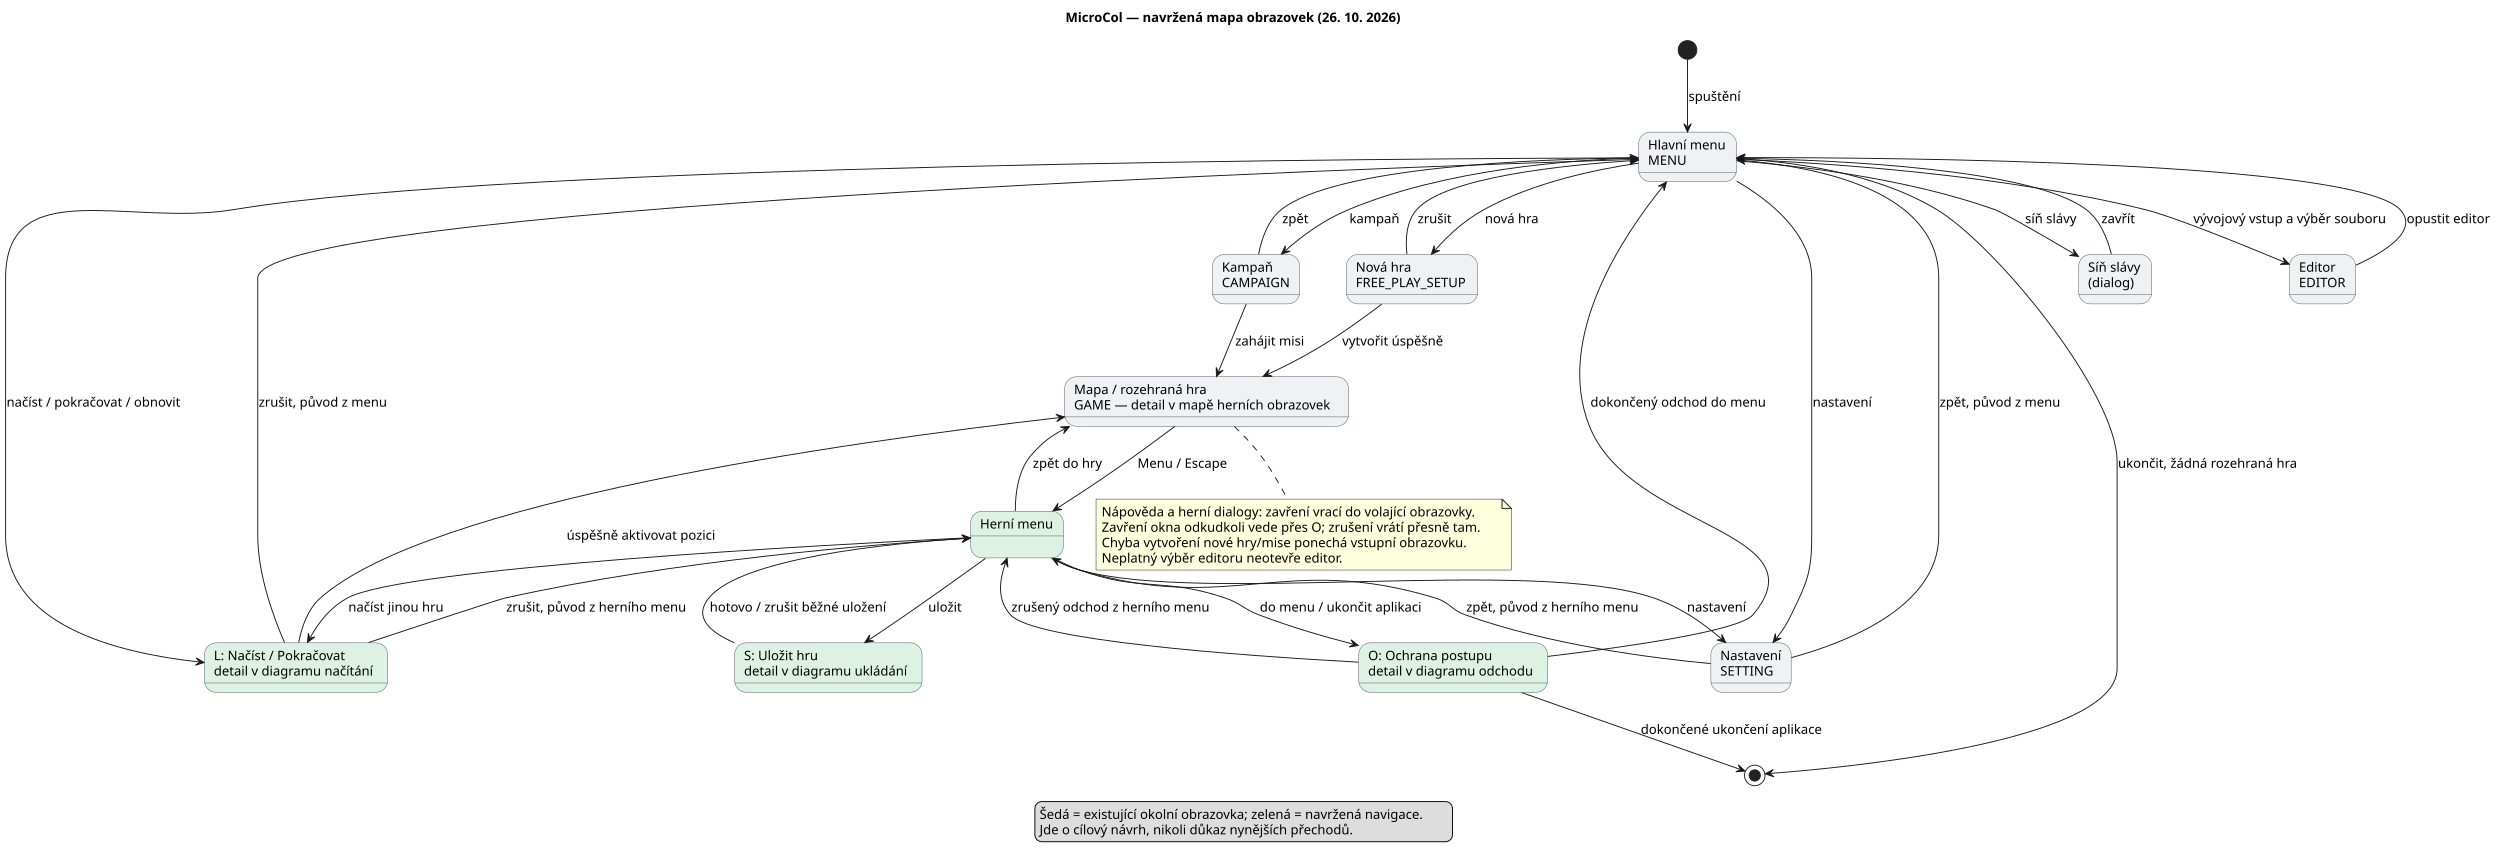
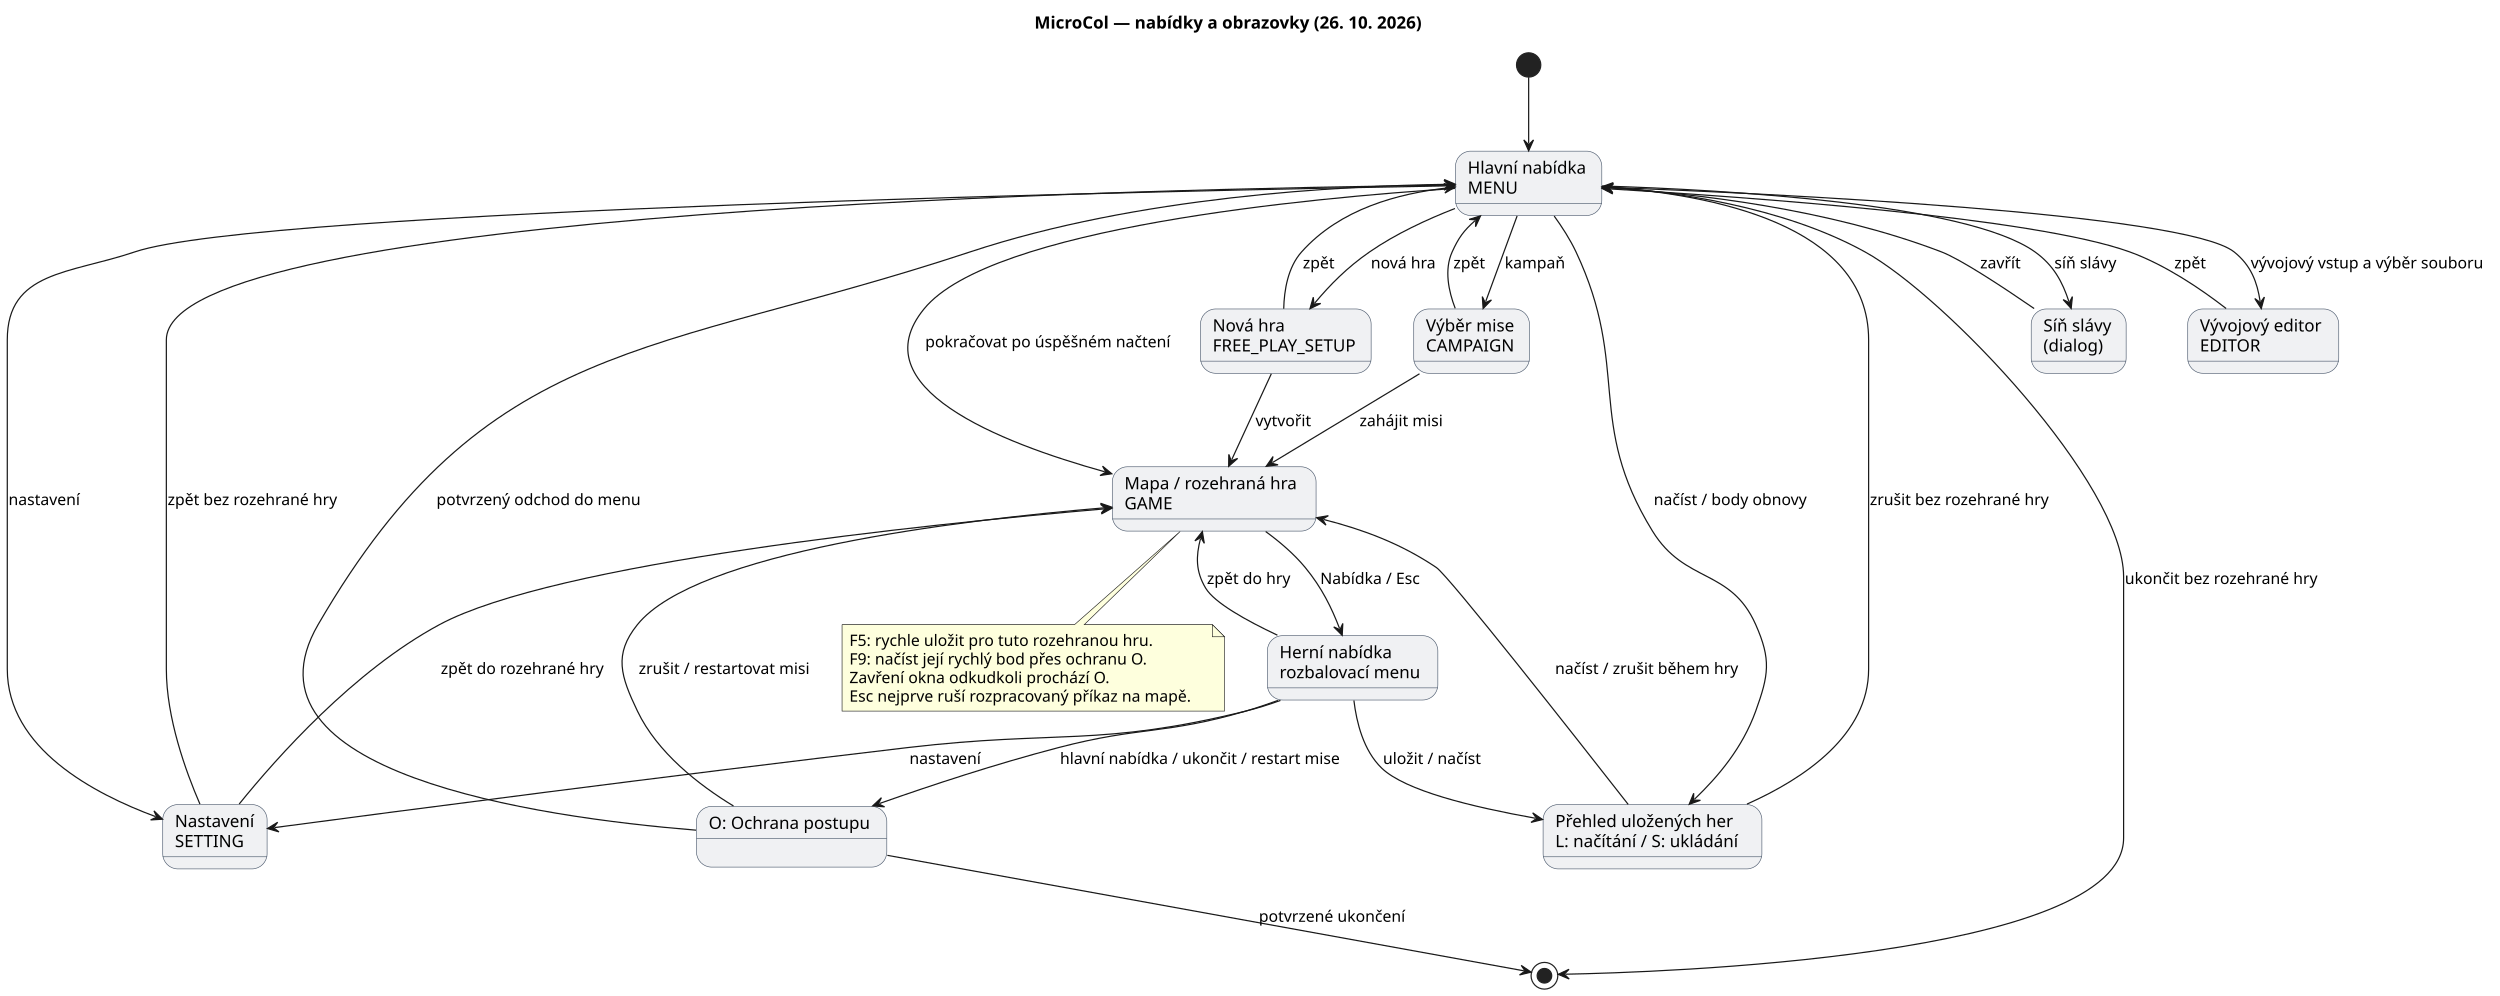
- <svg xmlns="http://www.w3.org/2000/svg" contentStyleType="text/css" data-diagram-type="STATE" height="921px" preserveAspectRatio="none" style="width:2677px;height:921px;background:#FFFFFF;" version="1.1" viewBox="0 0 2677 921" width="2677px" zoomAndPan="magnify">
+ <svg xmlns="http://www.w3.org/2000/svg" contentStyleType="text/css" data-diagram-type="STATE" height="820px" preserveAspectRatio="none" style="width:2059px;height:820px;background:#FFFFFF;" version="1.1" viewBox="0 0 2059 820" width="2059px" zoomAndPan="magnify">
  <defs />
  <g>
    <g class="title" data-source-line="1">
-       <text fill="#000000" font-family="sans-serif" font-size="14" font-weight="bold" lengthAdjust="spacing" textLength="381.664" x="1140.902" y="23.535">MicroCol — navržená mapa obrazovek (26. 10. 2026)</text>
-     </g>
-     <g>
-       <rect fill="#F0F1F3" height="52.977" rx="12.5" ry="12.5" style="stroke:#475569;stroke-width:0.5;" width="104.725" x="1754.64" y="141.488" />
-       <line style="stroke:#475569;stroke-width:0.5;" x1="1754.64" x2="1859.365" y1="184.465" y2="184.465" />
-       <text fill="#000000" font-family="sans-serif" font-size="14" lengthAdjust="spacing" textLength="84.725" x="1764.64" y="160.023">Hlavní menu</text>
-       <text fill="#000000" font-family="sans-serif" font-size="14" lengthAdjust="spacing" textLength="39.69" x="1764.64" y="176.512">MENU</text>
-     </g>
-     <g>
-       <rect fill="#F0F1F3" height="52.977" rx="12.5" ry="12.5" style="stroke:#475569;stroke-width:0.5;" width="140.538" x="1441.73" y="272.468" />
-       <line style="stroke:#475569;stroke-width:0.5;" x1="1441.73" x2="1582.268" y1="315.445" y2="315.445" />
-       <text fill="#000000" font-family="sans-serif" font-size="14" lengthAdjust="spacing" textLength="60.498" x="1451.73" y="291.003">Nová hra</text>
-       <text fill="#000000" font-family="sans-serif" font-size="14" lengthAdjust="spacing" textLength="120.538" x="1451.73" y="307.492">FREE_PLAY_SETUP</text>
-     </g>
-     <g>
-       <rect fill="#F0F1F3" height="52.977" rx="12.5" ry="12.5" style="stroke:#475569;stroke-width:0.5;" width="93.295" x="1298.35" y="272.468" />
-       <line style="stroke:#475569;stroke-width:0.5;" x1="1298.35" x2="1391.645" y1="315.445" y2="315.445" />
-       <text fill="#000000" font-family="sans-serif" font-size="14" lengthAdjust="spacing" textLength="55.173" x="1308.35" y="291.003">Kampaň</text>
-       <text fill="#000000" font-family="sans-serif" font-size="14" lengthAdjust="spacing" textLength="73.295" x="1308.35" y="307.492">CAMPAIGN</text>
-     </g>
-     <g>
-       <rect fill="#F0F1F3" height="52.977" rx="12.5" ry="12.5" style="stroke:#475569;stroke-width:0.5;" width="85.96" x="1832.02" y="688.368" />
-       <line style="stroke:#475569;stroke-width:0.5;" x1="1832.02" x2="1917.98" y1="731.345" y2="731.345" />
-       <text fill="#000000" font-family="sans-serif" font-size="14" lengthAdjust="spacing" textLength="65.96" x="1842.02" y="706.903">Nastavení</text>
-       <text fill="#000000" font-family="sans-serif" font-size="14" lengthAdjust="spacing" textLength="57.326" x="1842.02" y="723.392">SETTING</text>
-     </g>
-     <g>
-       <rect fill="#F0F1F3" height="52.977" rx="12.5" ry="12.5" style="stroke:#475569;stroke-width:0.5;" width="78.181" x="2225.91" y="272.468" />
-       <line style="stroke:#475569;stroke-width:0.5;" x1="2225.91" x2="2304.091" y1="315.445" y2="315.445" />
-       <text fill="#000000" font-family="sans-serif" font-size="14" lengthAdjust="spacing" textLength="58.181" x="2235.91" y="291.003">Síň slávy</text>
-       <text fill="#000000" font-family="sans-serif" font-size="14" lengthAdjust="spacing" textLength="51.071" x="2235.91" y="307.492">(dialog)</text>
-     </g>
-     <g>
-       <rect fill="#DDF2E3" height="52.977" rx="12.5" ry="12.5" style="stroke:#475569;stroke-width:0.5;" width="196.087" x="218.96" y="688.368" />
-       <line style="stroke:#475569;stroke-width:0.5;" x1="218.96" x2="415.047" y1="731.345" y2="731.345" />
-       <text fill="#000000" font-family="sans-serif" font-size="14" lengthAdjust="spacing" textLength="148.155" x="228.96" y="706.903">L: Načíst / Pokračovat</text>
-       <text fill="#000000" font-family="sans-serif" font-size="14" lengthAdjust="spacing" textLength="176.087" x="228.96" y="723.392">detail v diagramu načítání</text>
-     </g>
-     <g>
-       <rect fill="#F0F1F3" height="52.977" rx="12.5" ry="12.5" style="stroke:#475569;stroke-width:0.5;" width="70.689" x="2451.66" y="272.468" />
-       <line style="stroke:#475569;stroke-width:0.5;" x1="2451.66" x2="2522.349" y1="315.445" y2="315.445" />
-       <text fill="#000000" font-family="sans-serif" font-size="14" lengthAdjust="spacing" textLength="40.011" x="2461.66" y="291.003">Editor</text>
-       <text fill="#000000" font-family="sans-serif" font-size="14" lengthAdjust="spacing" textLength="50.688" x="2461.66" y="307.492">EDITOR</text>
-     </g>
-     <g>
-       <rect fill="#F0F1F3" height="52.977" rx="12.5" ry="12.5" style="stroke:#475569;stroke-width:0.5;" width="303.869" x="1140.07" y="403.438" />
-       <line style="stroke:#475569;stroke-width:0.5;" x1="1140.07" x2="1443.939" y1="446.415" y2="446.415" />
-       <text fill="#000000" font-family="sans-serif" font-size="14" lengthAdjust="spacing" textLength="147.834" x="1150.07" y="421.973">Mapa / rozehraná hra</text>
-       <text fill="#000000" font-family="sans-serif" font-size="14" lengthAdjust="spacing" textLength="283.869" x="1150.07" y="438.462">GAME — detail v mapě herních obrazovek</text>
-     </g>
-     <g>
-       <rect fill="#DDF2E3" height="50" rx="12.5" ry="12.5" style="stroke:#475569;stroke-width:0.5;" width="99.228" x="1039.39" y="547.398" />
-       <line style="stroke:#475569;stroke-width:0.5;" x1="1039.39" x2="1138.619" y1="573.887" y2="573.887" />
-       <text fill="#000000" font-family="sans-serif" font-size="14" lengthAdjust="spacing" textLength="79.228" x="1049.39" y="565.933">Herní menu</text>
-     </g>
-     <g>
-       <rect fill="#DDF2E3" height="52.977" rx="12.5" ry="12.5" style="stroke:#475569;stroke-width:0.5;" width="200.674" x="786.66" y="688.368" />
-       <line style="stroke:#475569;stroke-width:0.5;" x1="786.66" x2="987.334" y1="731.345" y2="731.345" />
-       <text fill="#000000" font-family="sans-serif" font-size="14" lengthAdjust="spacing" textLength="83.59" x="796.66" y="706.903">S: Uložit hru</text>
-       <text fill="#000000" font-family="sans-serif" font-size="14" lengthAdjust="spacing" textLength="180.674" x="796.66" y="723.392">detail v diagramu ukládání</text>
-     </g>
-     <g>
-       <rect fill="#DDF2E3" height="52.977" rx="12.5" ry="12.5" style="stroke:#475569;stroke-width:0.5;" width="202.116" x="1454.94" y="688.368" />
-       <line style="stroke:#475569;stroke-width:0.5;" x1="1454.94" x2="1657.056" y1="731.345" y2="731.345" />
-       <text fill="#000000" font-family="sans-serif" font-size="14" lengthAdjust="spacing" textLength="136.753" x="1464.94" y="706.903">O: Ochrana postupu</text>
-       <text fill="#000000" font-family="sans-serif" font-size="14" lengthAdjust="spacing" textLength="182.116" x="1464.94" y="723.392">detail v diagramu odchodu</text>
-     </g>
-     <ellipse cx="1807" cy="53.488" fill="#222222" rx="10" ry="10" style="stroke:#222222;stroke-width:1;" />
-     <ellipse cx="1879" cy="830.348" fill="none" rx="11" ry="11" style="stroke:#222222;stroke-width:1;" />
-     <ellipse cx="1879" cy="830.348" fill="#222222" rx="6" ry="6" style="stroke:#222222;stroke-width:1;" />
-     <g class="entity" data-qualified-name="GMN2" data-source-line="52" id="ent0003">
-       <path d="M1173.64,534.418 L1173.64,610.371 L1618.359,610.371 L1618.359,544.418 L1608.359,534.418 L1173.64,534.418" fill="#FEFFDD" style="stroke:#181818;stroke-width:0.5;" />
-       <path d="M1608.359,534.418 L1608.359,544.418 L1618.359,544.418 L1608.359,534.418" fill="#FEFFDD" style="stroke:#181818;stroke-width:1;" />
-       <text fill="#000000" font-family="sans-serif" font-size="14" lengthAdjust="spacing" textLength="419.323" x="1179.64" y="552.953">Nápověda a herní dialogy: zavření vrací do volající obrazovky.</text>
-       <text fill="#000000" font-family="sans-serif" font-size="14" lengthAdjust="spacing" textLength="423.719" x="1179.64" y="569.442">Zavření okna odkudkoli vede přes O; zrušení vrátí přesně tam.</text>
-       <text fill="#000000" font-family="sans-serif" font-size="14" lengthAdjust="spacing" textLength="407.565" x="1179.64" y="585.93">Chyba vytvoření nové hry/mise ponechá vstupní obrazovku.</text>
-       <text fill="#000000" font-family="sans-serif" font-size="14" lengthAdjust="spacing" textLength="267.053" x="1179.64" y="602.418">Neplatný výběr editoru neotevře editor.</text>
-     </g>
-     <g class="link" data-entity-1="ent0002" data-entity-2="ent0002" data-link-type="dependency" data-source-line="22" id="lnk3">
-       <path d="M1807,63.698 C1807,80.488 1807,110.628 1807,135.378" fill="none" id="*start*-to-Main" style="stroke:#181818;stroke-width:1;" />
-       <polygon fill="#181818" points="1807,141.378,1811,132.378,1807,136.378,1803,132.378,1807,141.378" style="stroke:#181818;stroke-width:1;" />
-       <text fill="#000000" font-family="sans-serif" font-size="14" lengthAdjust="spacing" textLength="57.545" x="1808" y="108.023">spuštění</text>
-     </g>
-     <g class="link" data-entity-1="ent0002" data-entity-2="ent0003" data-link-type="dependency" data-source-line="23" id="lnk4">
-       <path d="M1754.46,174.708 C1708.49,181.448 1641.1,195.618 1589,224.468 C1567.17,236.548 1550.95,251.847 1536.71,267.837" fill="none" id="Main-to-Setup" style="stroke:#181818;stroke-width:1;" />
-       <polygon fill="#181818" points="1532.72,272.318,1541.693,268.257,1536.045,268.584,1535.718,262.937,1532.72,272.318" style="stroke:#181818;stroke-width:1;" />
-       <text fill="#000000" font-family="sans-serif" font-size="14" lengthAdjust="spacing" textLength="58.844" x="1590" y="239.003">nová hra</text>
-     </g>
-     <g class="link" data-entity-1="ent0003" data-entity-2="ent0002" data-link-type="dependency" data-source-line="24" id="lnk5">
-       <path d="M1506.54,272.178 C1504.81,256.538 1505.72,237.198 1517,224.468 C1547.67,189.828 1673.273,176.838 1748.223,171.958" fill="none" id="Setup-to-Main" style="stroke:#181818;stroke-width:1;" />
-       <polygon fill="#181818" points="1754.21,171.568,1744.969,168.161,1749.221,171.893,1745.489,176.145,1754.21,171.568" style="stroke:#181818;stroke-width:1;" />
-       <text fill="#000000" font-family="sans-serif" font-size="14" lengthAdjust="spacing" textLength="38.862" x="1518" y="239.003">zrušit</text>
-     </g>
-     <g class="link" data-entity-1="ent0003" data-entity-2="ent0009" data-link-type="dependency" data-source-line="25" id="lnk6">
-       <path d="M1479.51,325.728 C1459.98,340.608 1434.26,359.158 1410,373.438 C1391.86,384.118 1376.764,391.845 1357.974,400.555" fill="none" id="Setup-to-Map" style="stroke:#181818;stroke-width:1;" />
-       <polygon fill="#181818" points="1352.53,403.078,1362.378,402.922,1357.066,400.976,1359.013,395.664,1352.53,403.078" style="stroke:#181818;stroke-width:1;" />
-       <text fill="#000000" font-family="sans-serif" font-size="14" lengthAdjust="spacing" textLength="111.145" x="1437.21" y="369.973">vytvořit úspěšně</text>
-     </g>
-     <g class="link" data-entity-1="ent0002" data-entity-2="ent0004" data-link-type="dependency" data-source-line="26" id="lnk7">
-       <path d="M1754.38,169.158 C1681.81,171.128 1548.15,181.028 1444,224.468 C1417.13,235.668 1395.391,251.764 1376.671,268.094" fill="none" id="Main-to-Campaign" style="stroke:#181818;stroke-width:1;" />
-       <polygon fill="#181818" points="1372.15,272.038,1381.562,269.136,1375.918,268.752,1376.303,263.108,1372.15,272.038" style="stroke:#181818;stroke-width:1;" />
-       <text fill="#000000" font-family="sans-serif" font-size="14" lengthAdjust="spacing" textLength="54.216" x="1445" y="239.003">kampaň</text>
-     </g>
-     <g class="link" data-entity-1="ent0004" data-entity-2="ent0002" data-link-type="dependency" data-source-line="27" id="lnk8">
-       <path d="M1347.71,272.238 C1350.83,256.008 1357.54,235.988 1372,224.468 C1429.98,178.268 1645.49,170.318 1748.17,169.118" fill="none" id="Campaign-to-Main" style="stroke:#181818;stroke-width:1;" />
-       <polygon fill="#181818" points="1754.17,169.048,1745.124,165.154,1749.17,169.107,1745.217,173.153,1754.17,169.048" style="stroke:#181818;stroke-width:1;" />
-       <text fill="#000000" font-family="sans-serif" font-size="14" lengthAdjust="spacing" textLength="29.873" x="1373" y="239.003">zpět</text>
-     </g>
-     <g class="link" data-entity-1="ent0004" data-entity-2="ent0009" data-link-type="dependency" data-source-line="28" id="lnk9">
-       <path d="M1334.4,325.748 C1325.16,348.238 1314.1,375.148 1304.86,397.638" fill="none" id="Campaign-to-Map" style="stroke:#181818;stroke-width:1;" />
-       <polygon fill="#181818" points="1302.58,403.188,1309.7,396.384,1304.48,398.563,1302.3,393.343,1302.58,403.188" style="stroke:#181818;stroke-width:1;" />
-       <text fill="#000000" font-family="sans-serif" font-size="14" lengthAdjust="spacing" textLength="78.449" x="1322.67" y="369.973">zahájit misi</text>
-     </g>
-     <g class="link" data-entity-1="ent0002" data-entity-2="ent0005" data-link-type="dependency" data-source-line="29" id="lnk10">
-       <path d="M1859.57,193.938 C1896.74,215.648 1940,250.998 1940,297.958 C1940,297.958 1940,297.958 1940,573.398 C1940,612.408 1935.19,623.348 1918,658.368 C1912.9,668.768 1909.403,674.399 1902.323,683.269" fill="none" id="Main-to-Settings" style="stroke:#181818;stroke-width:1;" />
-       <polygon fill="#181818" points="1898.58,687.958,1907.321,683.42,1901.699,684.051,1901.068,678.429,1898.58,687.958" style="stroke:#181818;stroke-width:1;" />
-       <text fill="#000000" font-family="sans-serif" font-size="14" lengthAdjust="spacing" textLength="64.306" x="1941" y="435.463">nastavení</text>
-     </g>
-     <g class="link" data-entity-1="ent0005" data-entity-2="ent0002" data-link-type="dependency" data-source-line="30" id="lnk11">
-       <path d="M1918.12,704.198 C1977.18,688.128 2076,649.808 2076,573.398 C2076,297.958 2076,297.958 2076,297.958 C2076,203.048 1944.139,178.434 1865.799,171.814" fill="none" id="Settings-to-Main" style="stroke:#181818;stroke-width:1;" />
-       <polygon fill="#181818" points="1859.82,171.308,1868.451,176.052,1864.802,171.729,1869.125,168.08,1859.82,171.308" style="stroke:#181818;stroke-width:1;" />
-       <text fill="#000000" font-family="sans-serif" font-size="14" lengthAdjust="spacing" textLength="136.022" x="2077" y="435.463">zpět, původ z menu</text>
-     </g>
-     <g class="link" data-entity-1="ent0002" data-entity-2="ent0006" data-link-type="dependency" data-source-line="31" id="lnk12">
-       <path d="M1859.71,172.168 C1925.9,177.458 2042.15,191.008 2136,224.468 C2145.47,227.838 2186.13,251.344 2220.49,271.574" fill="none" id="Main-to-Scores" style="stroke:#181818;stroke-width:1;" />
-       <polygon fill="#181818" points="2225.66,274.618,2219.934,266.605,2221.351,272.082,2215.875,273.499,2225.66,274.618" style="stroke:#181818;stroke-width:1;" />
-       <text fill="#000000" font-family="sans-serif" font-size="14" lengthAdjust="spacing" textLength="57.777" x="2168.44" y="239.003">síň slávy</text>
-     </g>
-     <g class="link" data-entity-1="ent0006" data-entity-2="ent0002" data-link-type="dependency" data-source-line="32" id="lnk13">
-       <path d="M2260.83,272.168 C2256.8,255.898 2248.99,235.868 2234,224.468 C2176.29,180.558 1966.829,171.441 1865.849,169.551" fill="none" id="Scores-to-Main" style="stroke:#181818;stroke-width:1;" />
-       <polygon fill="#181818" points="1859.85,169.438,1868.774,173.606,1864.849,169.532,1868.923,165.607,1859.85,169.438" style="stroke:#181818;stroke-width:1;" />
-       <text fill="#000000" font-family="sans-serif" font-size="14" lengthAdjust="spacing" textLength="38.015" x="2250.17" y="239.003">zavřít</text>
-     </g>
-     <g class="link" data-entity-1="ent0002" data-entity-2="ent0007" data-link-type="dependency" data-source-line="33" id="lnk14">
-       <path d="M1754.5,169.038 C1517.88,169.608 549.04,174.948 250,224.468 C138.26,242.968 6,184.698 6,297.958 C6,297.958 6,297.958 6,573.398 C6,668.188 121.516,698.701 212.636,708.75" fill="none" id="Main-to-Load" style="stroke:#181818;stroke-width:1;" />
-       <polygon fill="#181818" points="218.6,709.408,210.093,704.446,213.63,708.86,209.216,712.398,218.6,709.408" style="stroke:#181818;stroke-width:1;" />
-       <text fill="#000000" font-family="sans-serif" font-size="14" lengthAdjust="spacing" textLength="198.68" x="7" y="435.463">načíst / pokračovat / obnovit</text>
-     </g>
-     <g class="link" data-entity-1="ent0007" data-entity-2="ent0002" data-link-type="dependency" data-source-line="34" id="lnk15">
-       <path d="M304.7,688.108 C292.62,660.428 276,614.808 276,573.398 C276,297.958 276,297.958 276,297.958 C276,222.098 1479.093,179.4 1748.303,170.79" fill="none" id="Load-to-Main" style="stroke:#181818;stroke-width:1;" />
-       <polygon fill="#181818" points="1754.3,170.598,1745.177,166.888,1749.303,170.758,1745.432,174.884,1754.3,170.598" style="stroke:#181818;stroke-width:1;" />
-       <text fill="#000000" font-family="sans-serif" font-size="14" lengthAdjust="spacing" textLength="145.011" x="277" y="435.463">zrušit, původ z menu</text>
-     </g>
-     <g class="link" data-entity-1="ent0007" data-entity-2="ent0009" data-link-type="dependency" data-source-line="35" id="lnk16">
-       <path d="M319.83,687.878 C322.93,671.958 329.41,652.388 343,640.368 C459.84,537.068 896.889,474.422 1134.039,447.212" fill="none" id="Load-to-Map" style="stroke:#181818;stroke-width:1;" />
-       <polygon fill="#181818" points="1140,446.528,1130.603,443.58,1135.033,447.098,1131.515,451.528,1140,446.528" style="stroke:#181818;stroke-width:1;" />
-       <text fill="#000000" font-family="sans-serif" font-size="14" lengthAdjust="spacing" textLength="166.879" x="606.75" y="577.933">úspěšně aktivovat pozici</text>
-     </g>
-     <g class="link" data-entity-1="ent0002" data-entity-2="ent0008" data-link-type="dependency" data-source-line="36" id="lnk17">
-       <path d="M1859.63,170.528 C1950.21,174.168 2140.9,186.118 2297,224.468 C2327.14,231.868 2399.713,261.347 2445.853,280.607" fill="none" id="Main-to-Editor" style="stroke:#181818;stroke-width:1;" />
-       <polygon fill="#181818" points="2451.39,282.918,2444.625,275.76,2446.776,280.992,2441.544,283.143,2451.39,282.918" style="stroke:#181818;stroke-width:1;" />
-       <text fill="#000000" font-family="sans-serif" font-size="14" lengthAdjust="spacing" textLength="213.548" x="2348.63" y="239.003">vývojový vstup a výběr souboru</text>
-     </g>
-     <g class="link" data-entity-1="ent0008" data-entity-2="ent0002" data-link-type="dependency" data-source-line="37" id="lnk18">
-       <path d="M2522.69,283.948 C2553.77,269.798 2590.84,246.878 2570,224.468 C2521.78,172.608 2030.45,168.644 1865.69,168.764" fill="none" id="Editor-to-Main" style="stroke:#181818;stroke-width:1;" />
-       <polygon fill="#181818" points="1859.69,168.768,1868.69,172.768,1864.69,168.768,1868.69,164.768,1859.69,168.768" style="stroke:#181818;stroke-width:1;" />
-       <text fill="#000000" font-family="sans-serif" font-size="14" lengthAdjust="spacing" textLength="92.408" x="2577.06" y="239.003">opustit editor</text>
-     </g>
-     <g class="link" data-entity-1="ent0009" data-entity-2="ent0010" data-link-type="dependency" data-source-line="38" id="lnk19">
-       <path d="M1258.1,456.588 C1238.9,470.928 1214.33,488.978 1192,504.418 C1170.95,518.978 1152.053,531.372 1132.553,543.862" fill="none" id="Map-to-Pause" style="stroke:#181818;stroke-width:1;" />
-       <polygon fill="#181818" points="1127.5,547.098,1137.236,545.612,1131.71,544.402,1132.921,538.876,1127.5,547.098" style="stroke:#181818;stroke-width:1;" />
-       <text fill="#000000" font-family="sans-serif" font-size="14" lengthAdjust="spacing" textLength="99.675" x="1218.02" y="500.953">Menu / Escape</text>
-     </g>
-     <g class="link" data-entity-1="ent0010" data-entity-2="ent0009" data-link-type="dependency" data-source-line="39" id="lnk20">
-       <path d="M1087.19,547.208 C1087.13,528.388 1090.21,502.798 1105,486.418 C1116.23,473.978 1124.746,466.957 1139.826,459.397" fill="none" id="Pause-to-Map" style="stroke:#181818;stroke-width:1;" />
-       <polygon fill="#181818" points="1145.19,456.708,1135.352,457.166,1140.72,458.949,1138.937,464.317,1145.19,456.708" style="stroke:#181818;stroke-width:1;" />
-       <text fill="#000000" font-family="sans-serif" font-size="14" lengthAdjust="spacing" textLength="77.875" x="1106" y="500.953">zpět do hry</text>
-     </g>
-     <g class="link" data-entity-1="ent0010" data-entity-2="ent0005" data-link-type="dependency" data-source-line="40" id="lnk21">
-       <path d="M1126.32,597.868 C1135.66,602.888 1145.9,607.508 1156,610.368 C1287.63,647.728 1641.64,595.778 1771,640.368 C1800.05,650.388 1823.672,667.274 1843.342,684.204" fill="none" id="Pause-to-Settings" style="stroke:#181818;stroke-width:1;" />
-       <polygon fill="#181818" points="1847.89,688.118,1843.678,679.216,1844.1,684.857,1838.459,685.279,1847.89,688.118" style="stroke:#181818;stroke-width:1;" />
-       <text fill="#000000" font-family="sans-serif" font-size="14" lengthAdjust="spacing" textLength="64.306" x="1806.37" y="654.903">nastavení</text>
-     </g>
-     <g class="link" data-entity-1="ent0005" data-entity-2="ent0010" data-link-type="dependency" data-source-line="41" id="lnk22">
-       <path d="M1831.76,710.568 C1771.4,704.978 1659.16,690.858 1569,658.368 C1553.65,652.838 1552.61,645.128 1537,640.368 C1374.5,590.908 1318.69,659.178 1156,610.368 C1146.07,607.398 1141.27,605.629 1132.02,600.679" fill="none" id="Settings-to-Pause" style="stroke:#181818;stroke-width:1;" />
-       <polygon fill="#181818" points="1126.73,597.848,1132.778,605.621,1131.139,600.207,1136.553,598.568,1126.73,597.848" style="stroke:#181818;stroke-width:1;" />
-       <text fill="#000000" font-family="sans-serif" font-size="14" lengthAdjust="spacing" textLength="192.691" x="1570" y="654.903">zpět, původ z herního menu</text>
-     </g>
-     <g class="link" data-entity-1="ent0010" data-entity-2="ent0011" data-link-type="dependency" data-source-line="42" id="lnk23">
-       <path d="M1055.34,597.848 C1031.62,614.978 999.03,638.308 970,658.368 C955.74,668.228 944.954,675.523 931.004,684.813" fill="none" id="Pause-to-Save" style="stroke:#181818;stroke-width:1;" />
-       <polygon fill="#181818" points="926.01,688.138,935.718,686.479,930.172,685.367,931.284,679.82,926.01,688.138" style="stroke:#181818;stroke-width:1;" />
-       <text fill="#000000" font-family="sans-serif" font-size="14" lengthAdjust="spacing" textLength="38.644" x="993.95" y="654.903">uložit</text>
-     </g>
-     <g class="link" data-entity-1="ent0011" data-entity-2="ent0010" data-link-type="dependency" data-source-line="43" id="lnk24">
-       <path d="M786.2,688.218 C759.59,676.538 742.38,660.708 759,640.368 C793.82,597.768 949.893,582.008 1033.223,576.438" fill="none" id="Save-to-Pause" style="stroke:#181818;stroke-width:1;" />
-       <polygon fill="#181818" points="1039.21,576.038,1029.963,572.647,1034.221,576.372,1030.497,580.63,1039.21,576.038" style="stroke:#181818;stroke-width:1;" />
-       <text fill="#000000" font-family="sans-serif" font-size="14" lengthAdjust="spacing" textLength="201.913" x="760" y="654.903">hotovo / zrušit běžné uložení</text>
-     </g>
-     <g class="link" data-entity-1="ent0010" data-entity-2="ent0007" data-link-type="dependency" data-source-line="44" id="lnk25">
-       <path d="M1038.95,575.728 C885.73,583.188 429.94,607.908 372,640.368 C352.95,651.048 341.473,666.104 332.193,682.664" fill="none" id="Pause-to-Load" style="stroke:#181818;stroke-width:1;" />
-       <polygon fill="#181818" points="329.26,687.898,337.149,682.003,331.704,683.537,330.17,678.092,329.26,687.898" style="stroke:#181818;stroke-width:1;" />
-       <text fill="#000000" font-family="sans-serif" font-size="14" lengthAdjust="spacing" textLength="106.258" x="373" y="654.903">načíst jinou hru</text>
-     </g>
-     <g class="link" data-entity-1="ent0007" data-entity-2="ent0010" data-link-type="dependency" data-source-line="45" id="lnk26">
-       <path d="M394.72,687.968 C456.37,667.488 533.43,642.058 541,640.368 C721.79,600.078 935.912,582.832 1032.962,576.612" fill="none" id="Load-to-Pause" style="stroke:#181818;stroke-width:1;" />
-       <polygon fill="#181818" points="1038.95,576.228,1029.713,572.812,1033.96,576.548,1030.224,580.796,1038.95,576.228" style="stroke:#181818;stroke-width:1;" />
-       <text fill="#000000" font-family="sans-serif" font-size="14" lengthAdjust="spacing" textLength="201.681" x="542" y="654.903">zrušit, původ z herního menu</text>
-     </g>
-     <g class="link" data-entity-1="ent0010" data-entity-2="ent0012" data-link-type="dependency" data-source-line="46" id="lnk27">
-       <path d="M1128.42,597.818 C1137.26,602.528 1146.75,607.028 1156,610.368 C1222.39,634.388 1245.13,617.708 1312,640.368 C1328.94,646.118 1331.27,652.038 1348,658.368 C1381.99,671.248 1414.359,680.853 1448.639,689.673" fill="none" id="Pause-to-Guard" style="stroke:#181818;stroke-width:1;" />
-       <polygon fill="#181818" points="1454.45,691.168,1446.731,685.052,1449.608,689.922,1444.737,692.799,1454.45,691.168" style="stroke:#181818;stroke-width:1;" />
-       <text fill="#000000" font-family="sans-serif" font-size="14" lengthAdjust="spacing" textLength="183.101" x="1349" y="654.903">do menu / ukončit aplikaci</text>
-     </g>
-     <g class="link" data-entity-1="ent0012" data-entity-2="ent0010" data-link-type="dependency" data-source-line="48" id="lnk29">
-       <path d="M1454.57,709.048 C1322.71,701.738 1106.32,685.708 1082,658.368 C1067.54,642.118 1070.056,622.188 1076.476,603.328" fill="none" id="Guard-to-Pause" style="stroke:#181818;stroke-width:1;" />
-       <polygon fill="#181818" points="1078.41,597.648,1071.723,604.879,1076.799,602.382,1079.296,607.457,1078.41,597.648" style="stroke:#181818;stroke-width:1;" />
-       <text fill="#000000" font-family="sans-serif" font-size="14" lengthAdjust="spacing" textLength="220.295" x="1083" y="654.903">zrušený odchod z herního menu</text>
-     </g>
-     <g class="link" data-entity-1="ent0012" data-entity-2="ent0002" data-link-type="dependency" data-source-line="47" id="lnk28">
-       <path d="M1657.32,702.898 C1745.96,692.268 1862.75,675.298 1877,658.368 C1953.5,567.518 1746.08,566.708 1702,456.418 C1663.85,360.958 1739.579,250.247 1780.679,199.597" fill="none" id="Guard-to-Main" style="stroke:#181818;stroke-width:1;" />
-       <polygon fill="#181818" points="1784.46,194.938,1775.683,199.406,1781.31,198.821,1781.895,204.447,1784.46,194.938" style="stroke:#181818;stroke-width:1;" />
-       <text fill="#000000" font-family="sans-serif" font-size="14" lengthAdjust="spacing" textLength="193.484" x="1703" y="435.463">dokončený odchod do menu</text>
-     </g>
-     <g class="link" data-entity-1="ent0012" data-entity-2="ent0030" data-link-type="dependency" data-source-line="49" id="lnk31">
-       <path d="M1629.7,741.758 C1710.13,770.018 1826.659,810.96 1862.869,823.68" fill="none" id="Guard-to-*end*" style="stroke:#181818;stroke-width:1;" />
-       <polygon fill="#181818" points="1868.53,825.668,1861.364,818.912,1863.813,824.011,1858.713,826.459,1868.53,825.668" style="stroke:#181818;stroke-width:1;" />
-       <text fill="#000000" font-family="sans-serif" font-size="14" lengthAdjust="spacing" textLength="200.587" x="1756.93" y="785.883">dokončené ukončení aplikace</text>
-     </g>
-     <g class="link" data-entity-1="ent0002" data-entity-2="ent0030" data-link-type="dependency" data-source-line="50" id="lnk32">
-       <path d="M1859.64,169.778 C1916.35,172.848 2007.4,184.328 2074,224.468 C2137.16,262.528 2267,420.678 2267,494.418 C2267,494.418 2267,494.418 2267,715.858 C2267,796.568 1959.794,823.415 1896.174,828.125" fill="none" id="Main-to-*end*" style="stroke:#181818;stroke-width:1;" />
-       <polygon fill="#181818" points="1890.19,828.568,1899.461,831.893,1895.176,828.199,1898.87,823.915,1890.19,828.568" style="stroke:#181818;stroke-width:1;" />
-       <text fill="#000000" font-family="sans-serif" font-size="14" lengthAdjust="spacing" textLength="200.19" x="2268" y="500.953">ukončit, žádná rozehraná hra</text>
-     </g>
-     <g class="link" data-entity-1="ent0009" data-entity-2="ent0003" data-link-type="association" data-source-line="52" id="lnk4">
-       <path d="M1321.83,456.788 C1331.14,465.658 1341.04,475.988 1349,486.418 C1360.15,501.028 1370.33,518.598 1378.34,533.968" fill="none" id="Map-GMN2" style="stroke:#181818;stroke-width:1;stroke-dasharray:7,7;" />
-     </g>
-     <g class="legend" data-source-line="57">
-       <rect fill="#DDDDDD" height="42.977" rx="7.5" ry="7.5" style="stroke:#000000;stroke-width:1;" width="447.151" x="1108.158" y="858.348" />
-       <text fill="#000000" font-family="sans-serif" font-size="14" lengthAdjust="spacing" textLength="437.151" x="1113.158" y="876.883">Šedá = existující okolní obrazovka; zelená = navržená navigace.</text>
-       <text fill="#000000" font-family="sans-serif" font-size="14" lengthAdjust="spacing" textLength="353.083" x="1113.158" y="893.372">Jde o cílový návrh, nikoli důkaz nynějších přechodů.</text>
+       <text fill="#000000" font-family="sans-serif" font-size="14" font-weight="bold" lengthAdjust="spacing" textLength="342.098" x="851.943" y="23.535">MicroCol — nabídky a obrazovky (26. 10. 2026)</text>
+     </g>
+     <g>
+       <rect fill="#F0F1F3" height="52.977" rx="12.5" ry="12.5" style="stroke:#475569;stroke-width:0.5;" width="120.481" x="1198.76" y="124.488" />
+       <line style="stroke:#475569;stroke-width:0.5;" x1="1198.76" x2="1319.241" y1="167.465" y2="167.465" />
+       <text fill="#000000" font-family="sans-serif" font-size="14" lengthAdjust="spacing" textLength="100.481" x="1208.76" y="143.023">Hlavní nabídka</text>
+       <text fill="#000000" font-family="sans-serif" font-size="14" lengthAdjust="spacing" textLength="39.69" x="1208.76" y="159.512">MENU</text>
+     </g>
+     <g>
+       <rect fill="#F0F1F3" height="52.977" rx="12.5" ry="12.5" style="stroke:#475569;stroke-width:0.5;" width="140.538" x="988.73" y="254.468" />
+       <line style="stroke:#475569;stroke-width:0.5;" x1="988.73" x2="1129.268" y1="297.445" y2="297.445" />
+       <text fill="#000000" font-family="sans-serif" font-size="14" lengthAdjust="spacing" textLength="60.498" x="998.73" y="273.003">Nová hra</text>
+       <text fill="#000000" font-family="sans-serif" font-size="14" lengthAdjust="spacing" textLength="120.538" x="998.73" y="289.492">FREE_PLAY_SETUP</text>
+     </g>
+     <g>
+       <rect fill="#F0F1F3" height="52.977" rx="12.5" ry="12.5" style="stroke:#475569;stroke-width:0.5;" width="95.291" x="1164.35" y="254.468" />
+       <line style="stroke:#475569;stroke-width:0.5;" x1="1164.35" x2="1259.641" y1="297.445" y2="297.445" />
+       <text fill="#000000" font-family="sans-serif" font-size="14" lengthAdjust="spacing" textLength="75.291" x="1174.35" y="273.003">Výběr mise</text>
+       <text fill="#000000" font-family="sans-serif" font-size="14" lengthAdjust="spacing" textLength="73.295" x="1174.35" y="289.492">CAMPAIGN</text>
+     </g>
+     <g>
+       <rect fill="#F0F1F3" height="52.977" rx="12.5" ry="12.5" style="stroke:#475569;stroke-width:0.5;" width="85.96" x="134.02" y="662.658" />
+       <line style="stroke:#475569;stroke-width:0.5;" x1="134.02" x2="219.98" y1="705.635" y2="705.635" />
+       <text fill="#000000" font-family="sans-serif" font-size="14" lengthAdjust="spacing" textLength="65.96" x="144.02" y="681.193">Nastavení</text>
+       <text fill="#000000" font-family="sans-serif" font-size="14" lengthAdjust="spacing" textLength="57.326" x="144.02" y="697.682">SETTING</text>
+     </g>
+     <g>
+       <rect fill="#F0F1F3" height="52.977" rx="12.5" ry="12.5" style="stroke:#475569;stroke-width:0.5;" width="78.181" x="1672.91" y="254.468" />
+       <line style="stroke:#475569;stroke-width:0.5;" x1="1672.91" x2="1751.091" y1="297.445" y2="297.445" />
+       <text fill="#000000" font-family="sans-serif" font-size="14" lengthAdjust="spacing" textLength="58.181" x="1682.91" y="273.003">Síň slávy</text>
+       <text fill="#000000" font-family="sans-serif" font-size="14" lengthAdjust="spacing" textLength="51.071" x="1682.91" y="289.492">(dialog)</text>
+     </g>
+     <g>
+       <rect fill="#F0F1F3" height="52.977" rx="12.5" ry="12.5" style="stroke:#475569;stroke-width:0.5;" width="180.193" x="1270.9" y="662.658" />
+       <line style="stroke:#475569;stroke-width:0.5;" x1="1270.9" x2="1451.093" y1="705.635" y2="705.635" />
+       <text fill="#000000" font-family="sans-serif" font-size="14" lengthAdjust="spacing" textLength="150.712" x="1280.9" y="681.193">Přehled uložených her</text>
+       <text fill="#000000" font-family="sans-serif" font-size="14" lengthAdjust="spacing" textLength="160.193" x="1280.9" y="697.682">L: načítání / S: ukládání</text>
+     </g>
+     <g>
+       <rect fill="#F0F1F3" height="52.977" rx="12.5" ry="12.5" style="stroke:#475569;stroke-width:0.5;" width="124.385" x="1801.81" y="254.468" />
+       <line style="stroke:#475569;stroke-width:0.5;" x1="1801.81" x2="1926.195" y1="297.445" y2="297.445" />
+       <text fill="#000000" font-family="sans-serif" font-size="14" lengthAdjust="spacing" textLength="104.385" x="1811.81" y="273.003">Vývojový editor</text>
+       <text fill="#000000" font-family="sans-serif" font-size="14" lengthAdjust="spacing" textLength="50.688" x="1811.81" y="289.492">EDITOR</text>
+     </g>
+     <g>
+       <rect fill="#F0F1F3" height="52.977" rx="12.5" ry="12.5" style="stroke:#475569;stroke-width:0.5;" width="167.834" x="916.08" y="384.438" />
+       <line style="stroke:#475569;stroke-width:0.5;" x1="916.08" x2="1083.914" y1="427.415" y2="427.415" />
+       <text fill="#000000" font-family="sans-serif" font-size="14" lengthAdjust="spacing" textLength="147.834" x="926.08" y="402.973">Mapa / rozehraná hra</text>
+       <text fill="#000000" font-family="sans-serif" font-size="14" lengthAdjust="spacing" textLength="39.423" x="926.08" y="419.462">GAME</text>
+     </g>
+     <g>
+       <rect fill="#F0F1F3" height="52.977" rx="12.5" ry="12.5" style="stroke:#475569;stroke-width:0.5;" width="140.415" x="1043.79" y="523.548" />
+       <line style="stroke:#475569;stroke-width:0.5;" x1="1043.79" x2="1184.205" y1="566.525" y2="566.525" />
+       <text fill="#000000" font-family="sans-serif" font-size="14" lengthAdjust="spacing" textLength="94.985" x="1053.79" y="542.083">Herní nabídka</text>
+       <text fill="#000000" font-family="sans-serif" font-size="14" lengthAdjust="spacing" textLength="120.415" x="1053.79" y="558.572">rozbalovací menu</text>
+     </g>
+     <g>
+       <rect fill="#F0F1F3" height="50" rx="12.5" ry="12.5" style="stroke:#475569;stroke-width:0.5;" width="156.753" x="573.62" y="664.148" />
+       <line style="stroke:#475569;stroke-width:0.5;" x1="573.62" x2="730.373" y1="690.637" y2="690.637" />
+       <text fill="#000000" font-family="sans-serif" font-size="14" lengthAdjust="spacing" textLength="136.753" x="583.62" y="682.683">O: Ochrana postupu</text>
+     </g>
+     <ellipse cx="1259" cy="53.488" fill="#222222" rx="10" ry="10" style="stroke:#222222;stroke-width:1;" />
+     <ellipse cx="1272" cy="803.638" fill="none" rx="11" ry="11" style="stroke:#222222;stroke-width:1;" />
+     <ellipse cx="1272" cy="803.638" fill="#222222" rx="6" ry="6" style="stroke:#222222;stroke-width:1;" />
+     <g class="entity" data-qualified-name="GMN2" data-source-line="46" id="ent0003">
+       <path d="M693.52,514.418 L693.52,585.66 A0,0 0 0 0 693.52,585.66 L1008.48,585.66 A0,0 0 0 0 1008.48,585.66 L1008.48,524.418 L998.48,514.418 L893.02,514.418 L971.97,437.718 L885.02,514.418 L693.52,514.418 A0,0 0 0 0 693.52,514.418" fill="#FEFFDD" style="stroke:#181818;stroke-width:0.5;" />
+       <path d="M998.48,514.418 L998.48,524.418 L1008.48,524.418 L998.48,514.418" fill="#FEFFDD" style="stroke:#181818;stroke-width:0.5;" />
+       <text fill="#000000" font-family="sans-serif" font-size="13" lengthAdjust="spacing" textLength="263.225" x="699.52" y="531.987">F5: rychle uložit pro tuto rozehranou hru.</text>
+       <text fill="#000000" font-family="sans-serif" font-size="13" lengthAdjust="spacing" textLength="258.826" x="699.52" y="547.297">F9: načíst její rychlý bod přes ochranu O.</text>
+       <text fill="#000000" font-family="sans-serif" font-size="13" lengthAdjust="spacing" textLength="225.367" x="699.52" y="562.608">Zavření okna odkudkoli prochází O.</text>
+       <text fill="#000000" font-family="sans-serif" font-size="13" lengthAdjust="spacing" textLength="293.96" x="699.52" y="577.918">Esc nejprve ruší rozpracovaný příkaz na mapě.</text>
+     </g>
+     <g class="link" data-entity-1="ent0002" data-entity-2="ent0002" data-link-type="dependency" data-source-line="18" id="lnk3">
+       <path d="M1259,63.648 C1259,77.458 1259,98.158 1259,118.228" fill="none" id="*start*-to-Main" style="stroke:#181818;stroke-width:1;" />
+       <polygon fill="#181818" points="1259,124.228,1263,115.228,1259,119.228,1255,115.228,1259,124.228" style="stroke:#181818;stroke-width:1;" />
+     </g>
+     <g class="link" data-entity-1="ent0002" data-entity-2="ent0003" data-link-type="dependency" data-source-line="19" id="lnk4">
+       <path d="M1198.29,171.718 C1175.2,180.718 1149.33,192.708 1128,207.468 C1109.28,220.418 1095.513,234.508 1082.763,249.658" fill="none" id="Main-to-Setup" style="stroke:#181818;stroke-width:1;" />
+       <polygon fill="#181818" points="1078.9,254.248,1087.756,249.938,1082.12,250.423,1081.635,244.787,1078.9,254.248" style="stroke:#181818;stroke-width:1;" />
+       <text fill="#000000" font-family="sans-serif" font-size="13" lengthAdjust="spacing" textLength="54.641" x="1129" y="221.037">nová hra</text>
+     </g>
+     <g class="link" data-entity-1="ent0003" data-entity-2="ent0002" data-link-type="dependency" data-source-line="20" id="lnk5">
+       <path d="M1057.27,254.258 C1057.64,238.918 1060.75,220.048 1072,207.468 C1103.73,172.008 1150.989,159.438 1192.569,154.698" fill="none" id="Setup-to-Main" style="stroke:#181818;stroke-width:1;" />
+       <polygon fill="#181818" points="1198.53,154.018,1189.135,151.063,1193.562,154.585,1190.041,159.012,1198.53,154.018" style="stroke:#181818;stroke-width:1;" />
+       <text fill="#000000" font-family="sans-serif" font-size="13" lengthAdjust="spacing" textLength="27.739" x="1073" y="221.037">zpět</text>
+     </g>
+     <g class="link" data-entity-1="ent0003" data-entity-2="ent0009" data-link-type="dependency" data-source-line="21" id="lnk6">
+       <path d="M1047.06,307.848 C1036.82,330.058 1024.662,356.429 1014.432,378.619" fill="none" id="Setup-to-Map" style="stroke:#181818;stroke-width:1;" />
+       <polygon fill="#181818" points="1011.92,384.068,1019.321,377.57,1014.013,379.528,1012.056,374.22,1011.92,384.068" style="stroke:#181818;stroke-width:1;" />
+       <text fill="#000000" font-family="sans-serif" font-size="13" lengthAdjust="spacing" textLength="47.036" x="1034.03" y="351.007">vytvořit</text>
+     </g>
+     <g class="link" data-entity-1="ent0002" data-entity-2="ent0004" data-link-type="dependency" data-source-line="22" id="lnk7">
+       <path d="M1249.49,177.878 C1241.33,200.078 1231.718,226.266 1223.568,248.466" fill="none" id="Main-to-Campaign" style="stroke:#181818;stroke-width:1;" />
+       <polygon fill="#181818" points="1221.5,254.098,1228.357,247.028,1223.223,249.405,1220.847,244.271,1221.5,254.098" style="stroke:#181818;stroke-width:1;" />
+       <text fill="#000000" font-family="sans-serif" font-size="13" lengthAdjust="spacing" textLength="50.343" x="1239.31" y="221.037">kampaň</text>
+     </g>
+     <g class="link" data-entity-1="ent0004" data-entity-2="ent0002" data-link-type="dependency" data-source-line="23" id="lnk8">
+       <path d="M1198.51,253.968 C1193.03,239.778 1189.37,222.148 1196,207.468 C1201.16,196.048 1205.449,189.994 1214.869,181.734" fill="none" id="Campaign-to-Main" style="stroke:#181818;stroke-width:1;" />
+       <polygon fill="#181818" points="1219.38,177.778,1209.976,180.704,1215.621,181.075,1215.25,186.72,1219.38,177.778" style="stroke:#181818;stroke-width:1;" />
+       <text fill="#000000" font-family="sans-serif" font-size="13" lengthAdjust="spacing" textLength="27.739" x="1197" y="221.037">zpět</text>
+     </g>
+     <g class="link" data-entity-1="ent0004" data-entity-2="ent0009" data-link-type="dependency" data-source-line="24" id="lnk9">
+       <path d="M1169.1,307.848 C1132.32,330.058 1084.737,358.777 1047.977,380.967" fill="none" id="Campaign-to-Map" style="stroke:#181818;stroke-width:1;" />
+       <polygon fill="#181818" points="1042.84,384.068,1052.612,382.842,1047.121,381.484,1048.478,375.993,1042.84,384.068" style="stroke:#181818;stroke-width:1;" />
+       <text fill="#000000" font-family="sans-serif" font-size="13" lengthAdjust="spacing" textLength="72.846" x="1119.69" y="351.007">zahájit misi</text>
+     </g>
+     <g class="link" data-entity-1="ent0002" data-entity-2="ent0006" data-link-type="dependency" data-source-line="25" id="lnk10">
+       <path d="M1319.41,153.178 C1420.92,156.288 1620.09,167.468 1676,207.468 C1691.43,218.508 1698.731,232.353 1703.951,248.374" fill="none" id="Main-to-Scores" style="stroke:#181818;stroke-width:1;" />
+       <polygon fill="#181818" points="1705.81,254.078,1706.825,244.282,1704.261,249.324,1699.218,246.76,1705.81,254.078" style="stroke:#181818;stroke-width:1;" />
+       <text fill="#000000" font-family="sans-serif" font-size="13" lengthAdjust="spacing" textLength="53.65" x="1691.98" y="221.037">síň slávy</text>
+     </g>
+     <g class="link" data-entity-1="ent0006" data-entity-2="ent0002" data-link-type="dependency" data-source-line="26" id="lnk11">
+       <path d="M1675.31,254.108 C1648.7,235.808 1614.72,213.498 1599,207.468 C1505.6,171.658 1395.107,159.347 1325.567,154.837" fill="none" id="Scores-to-Main" style="stroke:#181818;stroke-width:1;" />
+       <polygon fill="#181818" points="1319.58,154.448,1328.302,159.022,1324.57,154.772,1328.82,151.039,1319.58,154.448" style="stroke:#181818;stroke-width:1;" />
+       <text fill="#000000" font-family="sans-serif" font-size="13" lengthAdjust="spacing" textLength="35.299" x="1630.84" y="221.037">zavřít</text>
+     </g>
+     <g class="link" data-entity-1="ent0002" data-entity-2="ent0005" data-link-type="dependency" data-source-line="27" id="lnk12">
+       <path d="M1198.58,152.958 C976.68,156.828 214.19,172.548 111,207.468 C57.28,225.638 6,223.248 6,279.958 C6,279.958 6,279.958 6,551.038 C6,616.488 77.565,653.801 128.225,672.601" fill="none" id="Main-to-Settings" style="stroke:#181818;stroke-width:1;" />
+       <polygon fill="#181818" points="133.85,674.688,126.804,667.807,129.162,672.949,124.021,675.307,133.85,674.688" style="stroke:#181818;stroke-width:1;" />
+       <text fill="#000000" font-family="sans-serif" font-size="13" lengthAdjust="spacing" textLength="59.712" x="7" y="415.997">nastavení</text>
+     </g>
+     <g class="link" data-entity-1="ent0005" data-entity-2="ent0002" data-link-type="dependency" data-source-line="28" id="lnk13">
+       <path d="M164.67,662.268 C152.92,635.168 137,591.088 137,551.038 C137,279.958 137,279.958 137,279.958 C137,172.188 958.68,155.197 1192.28,152.537" fill="none" id="Settings-to-Main" style="stroke:#181818;stroke-width:1;" />
+       <polygon fill="#181818" points="1198.28,152.468,1189.235,148.571,1193.28,152.525,1189.326,156.571,1198.28,152.468" style="stroke:#181818;stroke-width:1;" />
+       <text fill="#000000" font-family="sans-serif" font-size="13" lengthAdjust="spacing" textLength="147.012" x="138" y="415.997">zpět bez rozehrané hry</text>
+     </g>
+     <g class="link" data-entity-1="ent0005" data-entity-2="ent0009" data-link-type="dependency" data-source-line="29" id="lnk14">
+       <path d="M196.99,662.198 C228.02,623.798 291.57,552.308 362,514.418 C456.35,463.668 759.082,432.115 909.762,419.095" fill="none" id="Settings-to-Map" style="stroke:#181818;stroke-width:1;" />
+       <polygon fill="#181818" points="915.74,418.578,906.429,415.368,910.759,419.009,907.118,423.338,915.74,418.578" style="stroke:#181818;stroke-width:1;" />
+       <text fill="#000000" font-family="sans-serif" font-size="13" lengthAdjust="spacing" textLength="140.302" x="363" y="555.107">zpět do rozehrané hry</text>
+     </g>
+     <g class="link" data-entity-1="ent0002" data-entity-2="ent0007" data-link-type="dependency" data-source-line="30" id="lnk15">
+       <path d="M1280.02,177.928 C1286.5,186.878 1293.19,197.238 1298,207.468 C1343.14,303.338 1305.52,347.138 1361,437.418 C1387.69,480.848 1425.34,467.818 1446,514.418 C1458.83,543.368 1456.74,555.878 1446,585.658 C1435.1,615.888 1415.304,639.359 1395.534,658.289" fill="none" id="Main-to-Files" style="stroke:#181818;stroke-width:1;" />
+       <polygon fill="#181818" points="1391.2,662.438,1400.467,659.103,1394.811,658.98,1394.934,653.325,1391.2,662.438" style="stroke:#181818;stroke-width:1;" />
+       <text fill="#000000" font-family="sans-serif" font-size="13" lengthAdjust="spacing" textLength="133.193" x="1362" y="415.997">načíst / body obnovy</text>
+     </g>
+     <g class="link" data-entity-1="ent0007" data-entity-2="ent0002" data-link-type="dependency" data-source-line="31" id="lnk16">
+       <path d="M1438.81,662.268 C1486.71,640.898 1539,605.168 1539,551.038 C1539,279.958 1539,279.958 1539,279.958 C1539,184.148 1407.704,160.205 1325.394,154.195" fill="none" id="Files-to-Main" style="stroke:#181818;stroke-width:1;" />
+       <polygon fill="#181818" points="1319.41,153.758,1328.095,158.403,1324.397,154.122,1328.677,150.424,1319.41,153.758" style="stroke:#181818;stroke-width:1;" />
+       <text fill="#000000" font-family="sans-serif" font-size="13" lengthAdjust="spacing" textLength="155.359" x="1540" y="415.997">zrušit bez rozehrané hry</text>
+     </g>
+     <g class="link" data-entity-1="ent0007" data-entity-2="ent0009" data-link-type="dependency" data-source-line="32" id="lnk17">
+       <path d="M1340.97,662.498 C1296.62,605.808 1193.23,474.318 1183,467.418 C1153.68,447.648 1122.904,436.211 1090.154,427.861" fill="none" id="Files-to-Map" style="stroke:#181818;stroke-width:1;" />
+       <polygon fill="#181818" points="1084.34,426.378,1092.073,432.478,1089.185,427.614,1094.049,424.726,1084.34,426.378" style="stroke:#181818;stroke-width:1;" />
+       <text fill="#000000" font-family="sans-serif" font-size="13" lengthAdjust="spacing" textLength="159.561" x="1280.75" y="555.107">načíst / zrušit během hry</text>
+     </g>
+     <g class="link" data-entity-1="ent0002" data-entity-2="ent0009" data-link-type="dependency" data-source-line="33" id="lnk18">
+       <path d="M1198.3,155.208 C1077.87,163.018 815.59,187.498 761,254.468 C708.54,318.828 821.67,363.987 909.89,388.577" fill="none" id="Main-to-Map" style="stroke:#181818;stroke-width:1;" />
+       <polygon fill="#181818" points="915.67,390.188,908.074,383.919,910.854,388.846,905.927,391.625,915.67,390.188" style="stroke:#181818;stroke-width:1;" />
+       <text fill="#000000" font-family="sans-serif" font-size="13" lengthAdjust="spacing" textLength="208.216" x="762" y="286.027">pokračovat po úspěšném načtení</text>
+     </g>
+     <g class="link" data-entity-1="ent0002" data-entity-2="ent0008" data-link-type="dependency" data-source-line="34" id="lnk19">
+       <path d="M1319.52,154.058 C1460.12,159.398 1799.92,175.508 1840,207.468 C1853.99,218.628 1858.988,232.238 1861.448,248.228" fill="none" id="Main-to-Editor" style="stroke:#181818;stroke-width:1;" />
+       <polygon fill="#181818" points="1862.36,254.158,1864.945,244.655,1861.6,249.216,1857.038,245.871,1862.36,254.158" style="stroke:#181818;stroke-width:1;" />
+       <text fill="#000000" font-family="sans-serif" font-size="13" lengthAdjust="spacing" textLength="198.294" x="1853.69" y="221.037">vývojový vstup a výběr souboru</text>
+     </g>
+     <g class="link" data-entity-1="ent0008" data-entity-2="ent0002" data-link-type="dependency" data-source-line="35" id="lnk20">
+       <path d="M1833.43,254.078 C1812.47,237.848 1783.25,218.048 1754,207.468 C1675.43,179.038 1439.4,162.26 1325.47,155.57" fill="none" id="Editor-to-Main" style="stroke:#181818;stroke-width:1;" />
+       <polygon fill="#181818" points="1319.48,155.218,1328.23,159.739,1324.471,155.511,1328.699,151.753,1319.48,155.218" style="stroke:#181818;stroke-width:1;" />
+       <text fill="#000000" font-family="sans-serif" font-size="13" lengthAdjust="spacing" textLength="27.739" x="1790.74" y="221.037">zpět</text>
+     </g>
+     <g class="link" data-entity-1="ent0009" data-entity-2="ent0010" data-link-type="dependency" data-source-line="36" id="lnk21">
+       <path d="M1042.4,437.768 C1053.97,446.208 1065.83,456.298 1075,467.418 C1088.69,484.018 1096.755,500.625 1103.285,517.685" fill="none" id="Map-to-Menu" style="stroke:#181818;stroke-width:1;" />
+       <polygon fill="#181818" points="1105.43,523.288,1105.948,513.453,1103.643,518.619,1098.477,516.313,1105.43,523.288" style="stroke:#181818;stroke-width:1;" />
+       <text fill="#000000" font-family="sans-serif" font-size="13" lengthAdjust="spacing" textLength="87.058" x="1087.34" y="480.987">Nabídka / Esc</text>
+     </g>
+     <g class="link" data-entity-1="ent0010" data-entity-2="ent0009" data-link-type="dependency" data-source-line="37" id="lnk22">
+       <path d="M1052.06,523.138 C1026.05,510.888 1000.16,496.368 993,484.418 C984.68,470.538 984.912,458.223 988.742,443.573" fill="none" id="Menu-to-Map" style="stroke:#181818;stroke-width:1;" />
+       <polygon fill="#181818" points="990.26,437.768,984.114,445.464,988.995,442.606,991.854,447.487,990.26,437.768" style="stroke:#181818;stroke-width:1;" />
+       <text fill="#000000" font-family="sans-serif" font-size="13" lengthAdjust="spacing" textLength="72.312" x="994" y="480.987">zpět do hry</text>
+     </g>
+     <g class="link" data-entity-1="ent0010" data-entity-2="ent0005" data-link-type="dependency" data-source-line="38" id="lnk23">
+       <path d="M1054.58,576.878 C1045.15,580.258 1035.41,583.348 1026,585.658 C905.32,615.338 871.42,601.168 748,615.658 C550.75,638.818 321.558,668.918 226.248,681.578" fill="none" id="Menu-to-Settings" style="stroke:#181818;stroke-width:1;" />
+       <polygon fill="#181818" points="220.3,682.368,229.748,685.148,225.256,681.71,228.695,677.218,220.3,682.368" style="stroke:#181818;stroke-width:1;" />
+       <text fill="#000000" font-family="sans-serif" font-size="13" lengthAdjust="spacing" textLength="59.712" x="749" y="629.227">nastavení</text>
+     </g>
+     <g class="link" data-entity-1="ent0010" data-entity-2="ent0007" data-link-type="dependency" data-source-line="39" id="lnk24">
+       <path d="M1115.08,576.928 C1117.21,594.948 1122.97,618.248 1138,632.658 C1157.29,651.158 1211.583,664.444 1264.573,673.904" fill="none" id="Menu-to-Files" style="stroke:#181818;stroke-width:1;" />
+       <polygon fill="#181818" points="1270.48,674.958,1262.323,669.439,1265.558,674.08,1260.917,677.314,1270.48,674.958" style="stroke:#181818;stroke-width:1;" />
+       <text fill="#000000" font-family="sans-serif" font-size="13" lengthAdjust="spacing" textLength="88.08" x="1139" y="629.227">uložit / načíst</text>
+     </g>
+     <g class="link" data-entity-1="ent0010" data-entity-2="ent0011" data-link-type="dependency" data-source-line="40" id="lnk25">
+       <path d="M1052.47,576.878 C1043.67,580.098 1034.67,583.138 1026,585.658 C959.05,605.178 939.47,598.048 872,615.658 C819.86,629.268 767.69,646.507 724.41,661.737" fill="none" id="Menu-to-Guard" style="stroke:#181818;stroke-width:1;" />
+       <polygon fill="#181818" points="718.75,663.728,728.567,664.514,723.466,662.069,725.912,656.968,718.75,663.728" style="stroke:#181818;stroke-width:1;" />
+       <text fill="#000000" font-family="sans-serif" font-size="13" lengthAdjust="spacing" textLength="244.194" x="873" y="629.227">hlavní nabídka / ukončit / restart mise</text>
+     </g>
+     <g class="link" data-entity-1="ent0011" data-entity-2="ent0002" data-link-type="dependency" data-source-line="41" id="lnk26">
+       <path d="M573.24,683.728 C440.06,672.878 191.37,636.148 262,514.418 C399.97,276.638 538.02,293.858 799,207.468 C936.84,161.838 1102.991,153.053 1192.541,151.793" fill="none" id="Guard-to-Main" style="stroke:#181818;stroke-width:1;" />
+       <polygon fill="#181818" points="1198.54,151.708,1189.485,147.835,1193.541,151.779,1189.597,155.834,1198.54,151.708" style="stroke:#181818;stroke-width:1;" />
+       <text fill="#000000" font-family="sans-serif" font-size="13" lengthAdjust="spacing" textLength="173.716" x="359.45" y="415.997">potvrzený odchod do menu</text>
+     </g>
+     <g class="link" data-entity-1="ent0011" data-entity-2="ent0009" data-link-type="dependency" data-source-line="42" id="lnk27">
+       <path d="M604.12,663.848 C575.4,646.388 541.37,619.918 525,585.658 C511.34,557.098 505.11,539.058 525,514.418 C573.19,454.728 786.681,428.624 909.731,418.224" fill="none" id="Guard-to-Map" style="stroke:#181818;stroke-width:1;" />
+       <polygon fill="#181818" points="915.71,417.718,906.405,414.49,910.728,418.139,907.079,422.462,915.71,417.718" style="stroke:#181818;stroke-width:1;" />
+       <text fill="#000000" font-family="sans-serif" font-size="13" lengthAdjust="spacing" textLength="149.69" x="526" y="555.107">zrušit / restartovat misi</text>
+     </g>
+     <g class="link" data-entity-1="ent0011" data-entity-2="ent0028" data-link-type="dependency" data-source-line="43" id="lnk29">
+       <path d="M730.84,704.458 C880.87,731.678 1192.226,788.167 1255.126,799.577" fill="none" id="Guard-to-*end*" style="stroke:#181818;stroke-width:1;" />
+       <polygon fill="#181818" points="1261.03,800.648,1252.889,795.106,1256.11,799.756,1251.461,802.978,1261.03,800.648" style="stroke:#181818;stroke-width:1;" />
+       <text fill="#000000" font-family="sans-serif" font-size="13" lengthAdjust="spacing" textLength="124.643" x="1036.77" y="759.207">potvrzené ukončení</text>
+     </g>
+     <g class="link" data-entity-1="ent0002" data-entity-2="ent0028" data-link-type="dependency" data-source-line="44" id="lnk30">
+       <path d="M1319.6,153.658 C1378.26,157.608 1468.06,169.948 1536,207.468 C1602.51,244.198 1749,398.938 1749,474.918 C1749,474.918 1749,474.918 1749,690.148 C1749,789.058 1361.549,800.985 1289.319,802.355" fill="none" id="Main-to-*end*" style="stroke:#181818;stroke-width:1;" />
+       <polygon fill="#181818" points="1283.32,802.468,1292.394,806.297,1288.319,802.374,1292.243,798.298,1283.32,802.468" style="stroke:#181818;stroke-width:1;" />
+       <text fill="#000000" font-family="sans-serif" font-size="13" lengthAdjust="spacing" textLength="166.27" x="1750" y="480.987">ukončit bez rozehrané hry</text>
    </g>
  </g>
</svg>
